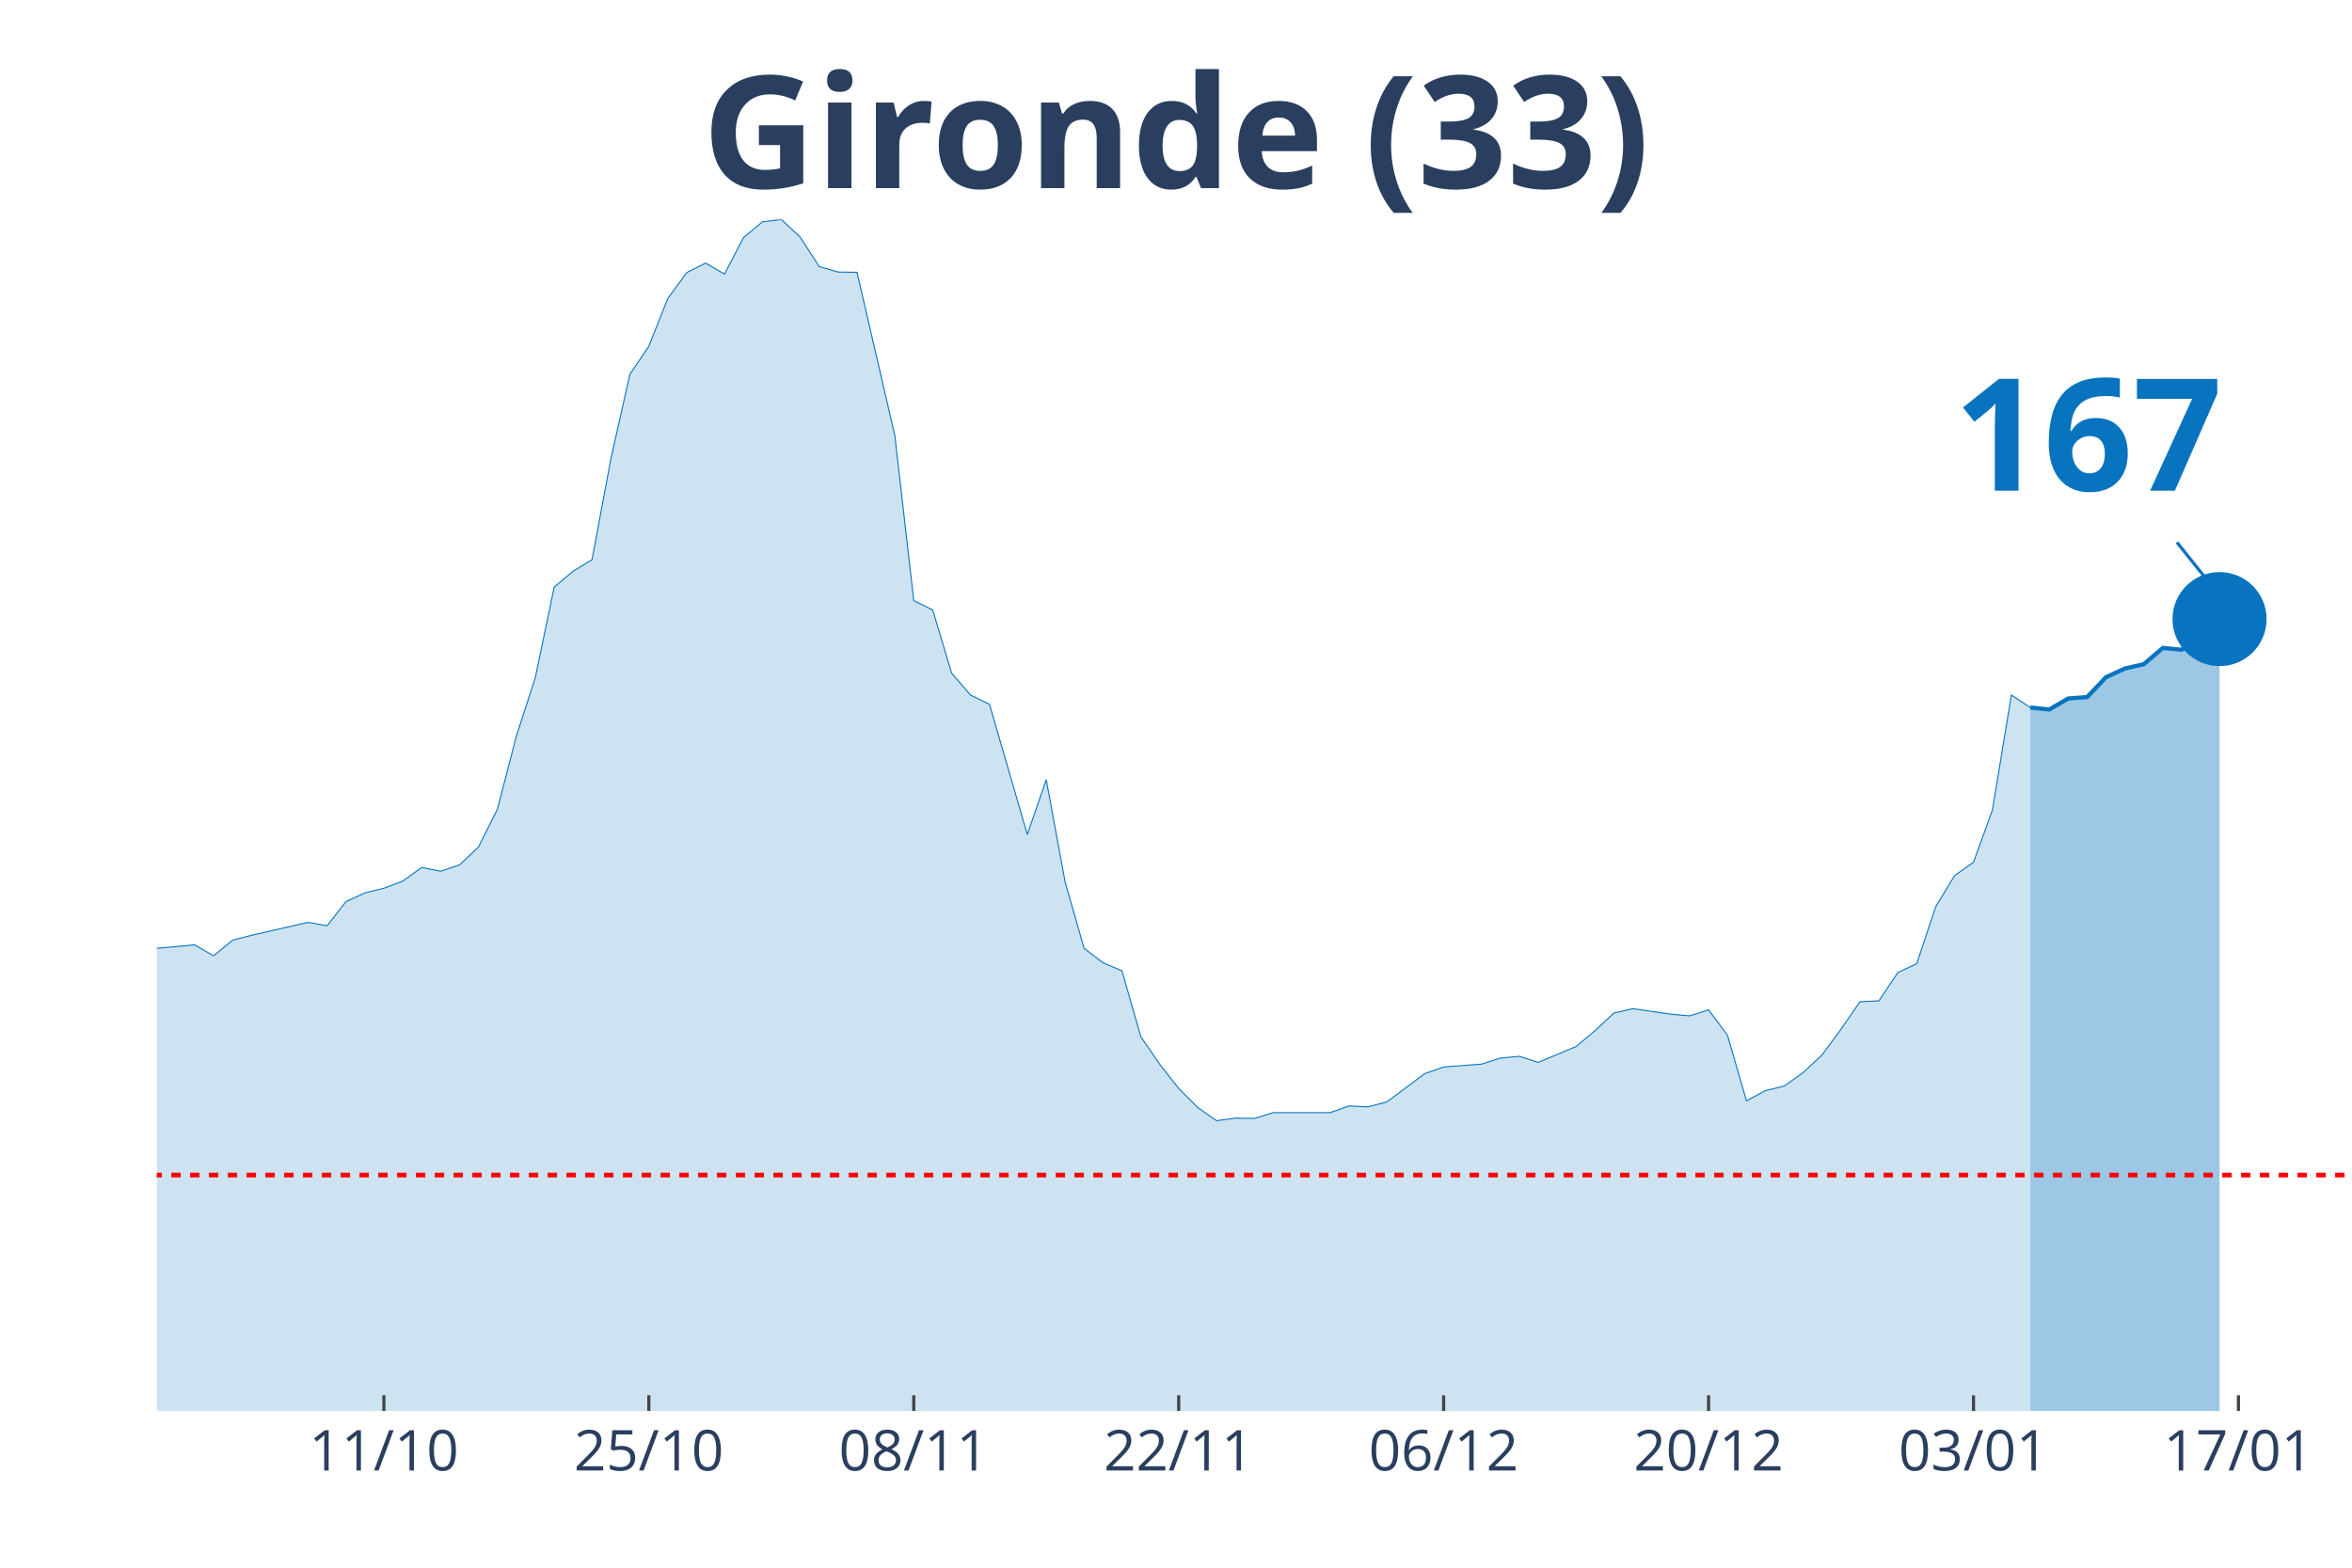
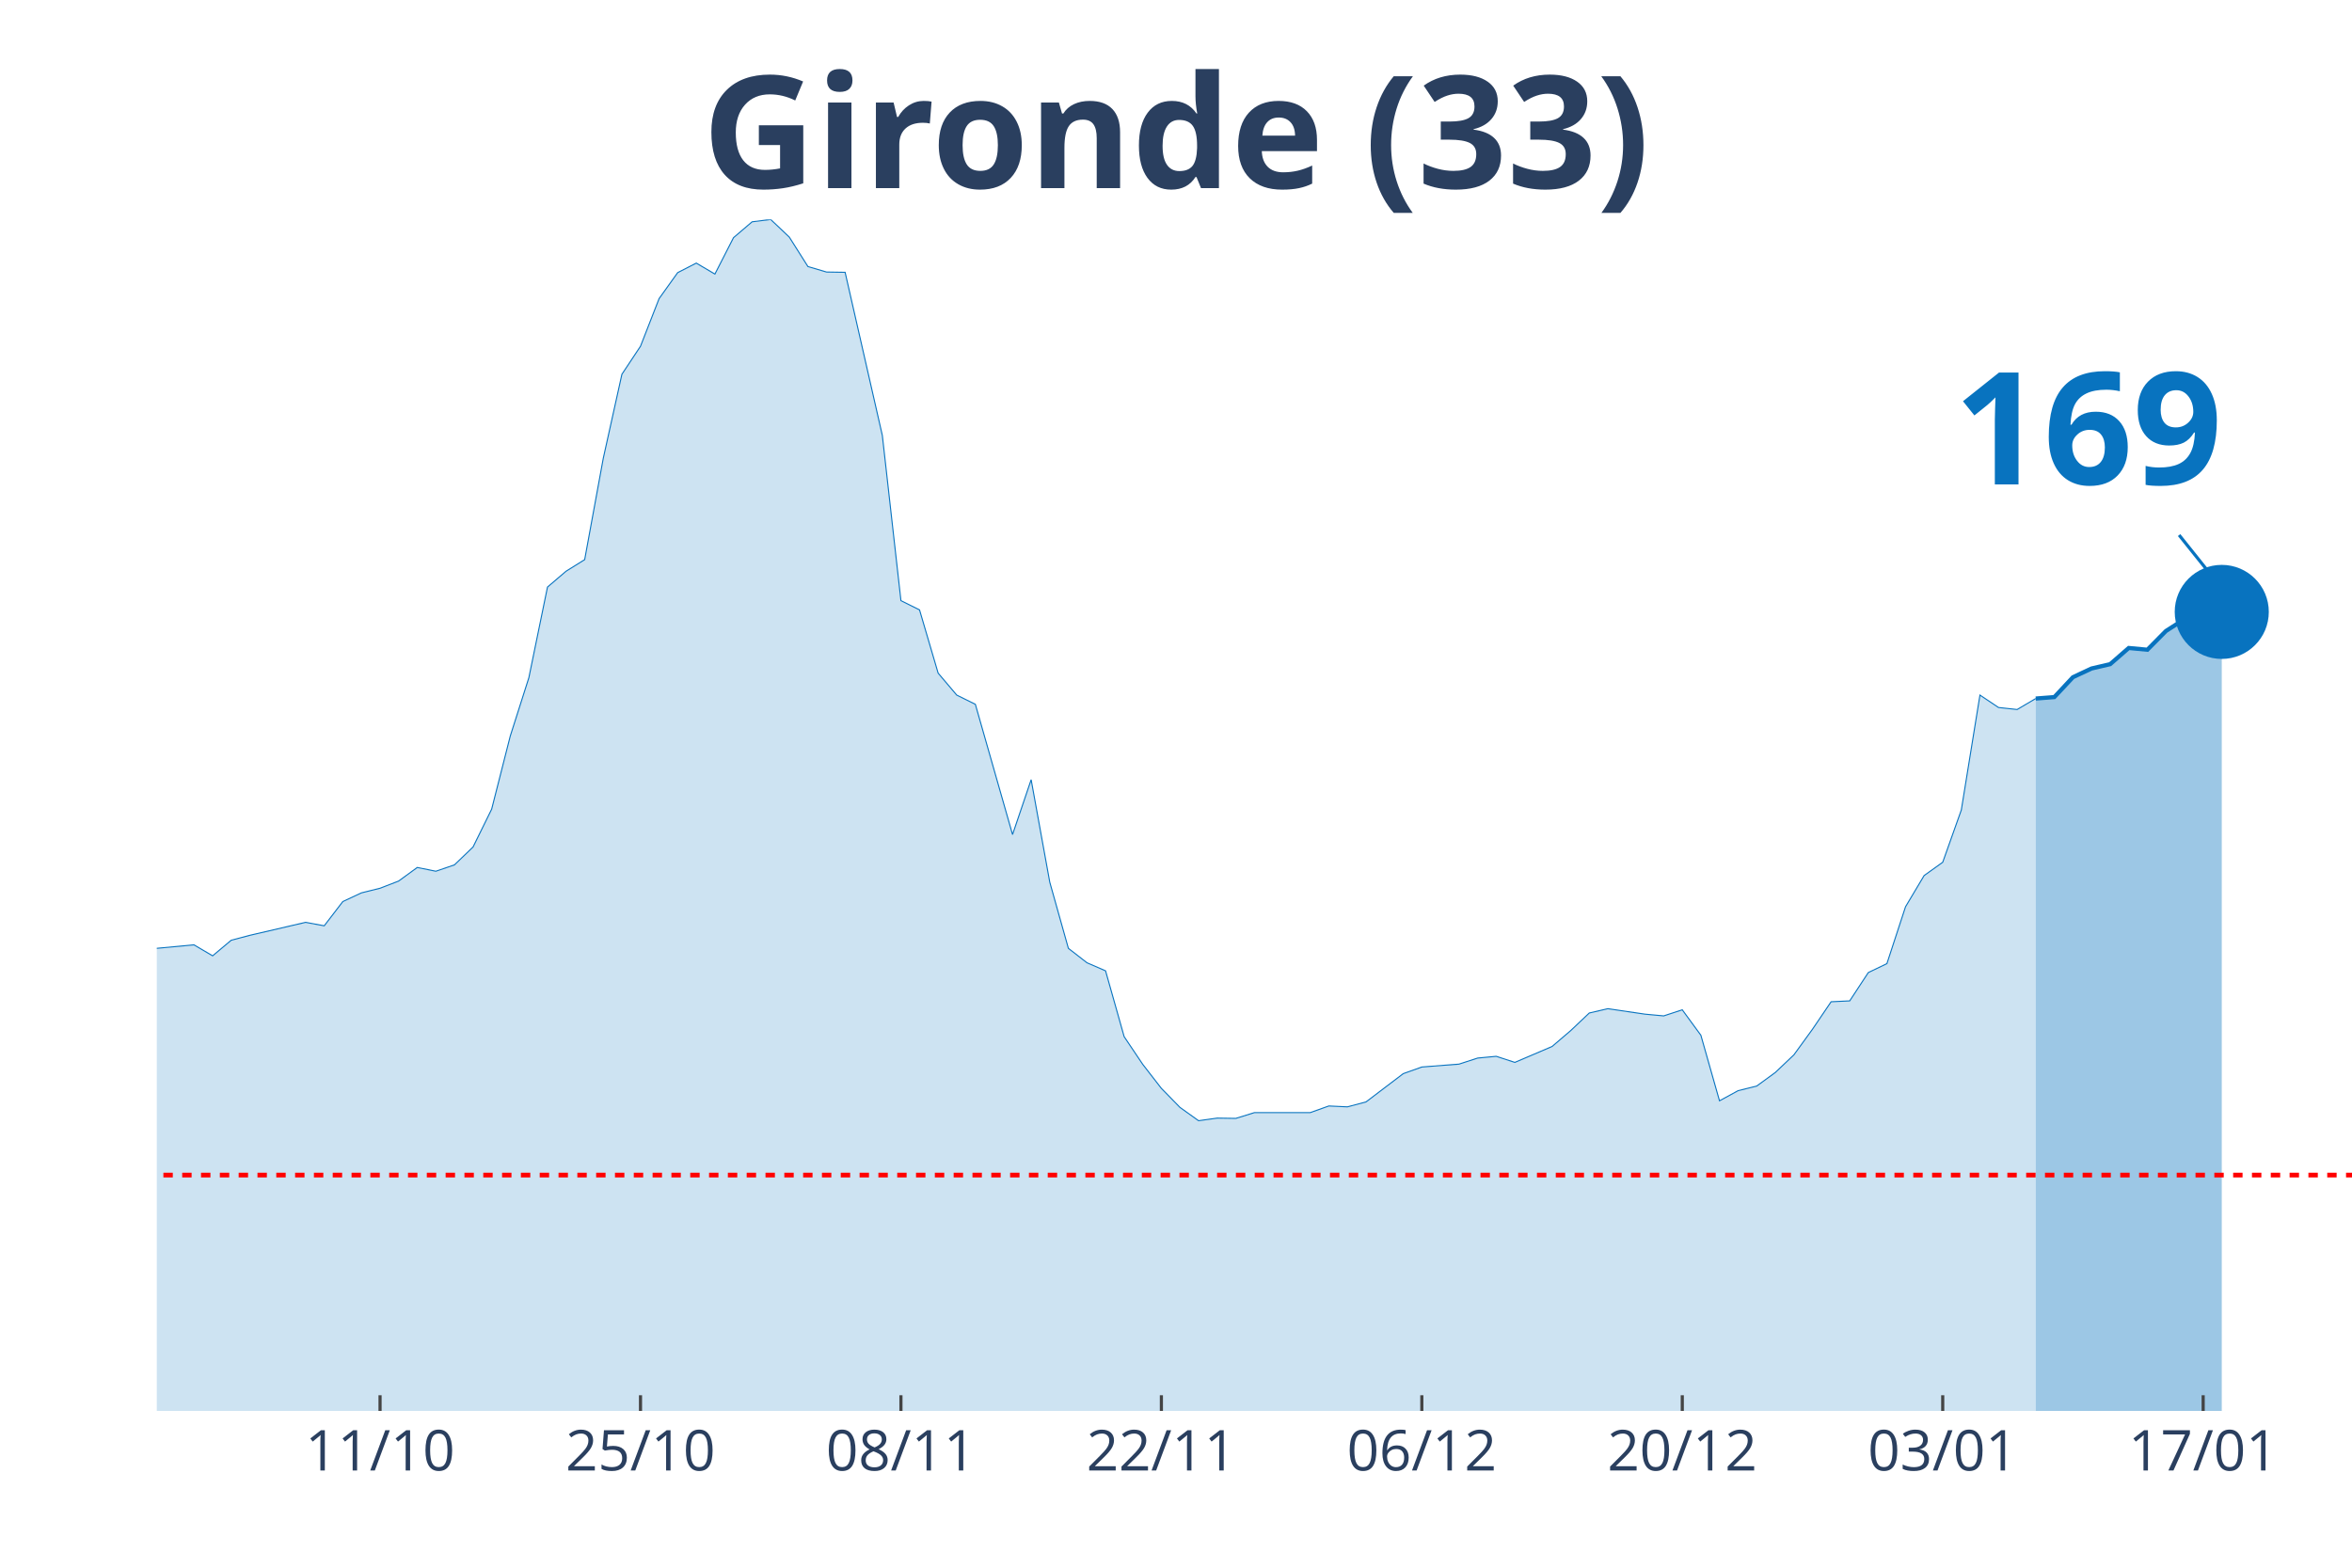
<svg xmlns="http://www.w3.org/2000/svg" class="main-svg" width="1125" height="750" style="" viewBox="0 0 750 500">
  <rect x="0" y="0" width="750" height="500" style="fill: rgb(0, 0, 0); fill-opacity: 0;" />
-   <defs id="defs-3231c6">
+   <defs id="defs-ae1bce">
    <g class="clips">
-       <clipPath id="clip3231c6xyplot" class="plotclip">
+       <clipPath id="clipae1bcexyplot" class="plotclip">
        <rect width="700" height="380" />
      </clipPath>
-       <clipPath class="axesclip" id="clip3231c6x">
+       <clipPath class="axesclip" id="clipae1bcex">
        <rect x="50" y="0" width="700" height="500" />
      </clipPath>
-       <clipPath class="axesclip" id="clip3231c6y">
+       <clipPath class="axesclip" id="clipae1bcey">
        <rect x="0" y="70" width="750" height="380" />
      </clipPath>
-       <clipPath class="axesclip" id="clip3231c6xy">
+       <clipPath class="axesclip" id="clipae1bcexy">
        <rect x="50" y="70" width="700" height="380" />
      </clipPath>
    </g>
    <g class="gradients" />
  </defs>
  <g class="bglayer">
    <rect class="bg" x="50" y="70" width="700" height="380" style="fill: rgb(0, 0, 0); fill-opacity: 0; stroke-width: 0;" />
  </g>
  <g class="layer-below">
    <g class="imagelayer" />
    <g class="shapelayer" />
  </g>
  <g class="cartesianlayer">
    <g class="subplot xy">
      <g class="layer-subplot">
        <g class="shapelayer" />
        <g class="imagelayer" />
      </g>
      <g class="gridlayer">
        <g class="x">
-           <path class="xgrid crisp" transform="translate(122.41,0)" d="M0,70v380" style="stroke: rgb(255, 255, 255); stroke-opacity: 1; stroke-width: 1px;" />
-           <path class="xgrid crisp" transform="translate(206.9,0)" d="M0,70v380" style="stroke: rgb(255, 255, 255); stroke-opacity: 1; stroke-width: 1px;" />
-           <path class="xgrid crisp" transform="translate(291.38,0)" d="M0,70v380" style="stroke: rgb(255, 255, 255); stroke-opacity: 1; stroke-width: 1px;" />
-           <path class="xgrid crisp" transform="translate(375.86,0)" d="M0,70v380" style="stroke: rgb(255, 255, 255); stroke-opacity: 1; stroke-width: 1px;" />
-           <path class="xgrid crisp" transform="translate(460.34,0)" d="M0,70v380" style="stroke: rgb(255, 255, 255); stroke-opacity: 1; stroke-width: 1px;" />
-           <path class="xgrid crisp" transform="translate(544.83,0)" d="M0,70v380" style="stroke: rgb(255, 255, 255); stroke-opacity: 1; stroke-width: 1px;" />
-           <path class="xgrid crisp" transform="translate(629.31,0)" d="M0,70v380" style="stroke: rgb(255, 255, 255); stroke-opacity: 1; stroke-width: 1px;" />
-           <path class="xgrid crisp" transform="translate(713.79,0)" d="M0,70v380" style="stroke: rgb(255, 255, 255); stroke-opacity: 1; stroke-width: 1px;" />
+           <path class="xgrid crisp" transform="translate(121.19,0)" d="M0,70v380" style="stroke: rgb(255, 255, 255); stroke-opacity: 1; stroke-width: 1px;" />
+           <path class="xgrid crisp" transform="translate(204.24,0)" d="M0,70v380" style="stroke: rgb(255, 255, 255); stroke-opacity: 1; stroke-width: 1px;" />
+           <path class="xgrid crisp" transform="translate(287.29,0)" d="M0,70v380" style="stroke: rgb(255, 255, 255); stroke-opacity: 1; stroke-width: 1px;" />
+           <path class="xgrid crisp" transform="translate(370.34,0)" d="M0,70v380" style="stroke: rgb(255, 255, 255); stroke-opacity: 1; stroke-width: 1px;" />
+           <path class="xgrid crisp" transform="translate(453.39,0)" d="M0,70v380" style="stroke: rgb(255, 255, 255); stroke-opacity: 1; stroke-width: 1px;" />
+           <path class="xgrid crisp" transform="translate(536.44,0)" d="M0,70v380" style="stroke: rgb(255, 255, 255); stroke-opacity: 1; stroke-width: 1px;" />
+           <path class="xgrid crisp" transform="translate(619.49,0)" d="M0,70v380" style="stroke: rgb(255, 255, 255); stroke-opacity: 1; stroke-width: 1px;" />
+           <path class="xgrid crisp" transform="translate(702.54,0)" d="M0,70v380" style="stroke: rgb(255, 255, 255); stroke-opacity: 1; stroke-width: 1px;" />
        </g>
        <g class="y" />
      </g>
      <g class="zerolinelayer" />
      <path class="xlines-below" />
      <path class="ylines-below" />
      <g class="overlines-below" />
      <g class="xaxislayer-below" />
      <g class="yaxislayer-below" />
      <g class="overaxes-below" />
-       <g class="plot" transform="translate(50, 70)" clip-path="url('#clip3231c6xyplot')">
+       <g class="plot" transform="translate(50, 70)" clip-path="url('#clipae1bcexyplot')">
        <g class="scatterlayer mlayer">
-           <g class="trace scatter trace361d0a" style="stroke-miterlimit: 2;">
+           <g class="trace scatter traceba167c" style="stroke-miterlimit: 2;">
            <g class="fills">
              <g>
-                 <path class="js-fill" d="M597.41,380L-820.69,380L-820.69,377.61L-597.41,377.51L-591.38,377.97L-494.83,375.49L-488.79,374.47L-440.52,370.79L-434.48,369.59L-398.28,368.21L-392.24,369.59L-368.1,373.28L-362.07,372.91L-325.86,368.49L-319.83,365.36L-301.72,354.58L-295.69,351.73L-277.59,342.61L-271.55,328.7L-223.28,239.46L-217.24,212.56L-211.21,195.25L-205.17,191.29L-199.14,190.37L-193.1,169.28L-187.07,151.13L-181.03,128.11L-175,126.91L-168.97,116.78L-162.93,119.18L-156.9,118.72L-150.86,114.29L-144.83,126.08L-138.79,141.28L-132.76,145.15L-126.72,155.65L-120.69,157.95L-114.66,160.99L-108.62,168.17L-102.59,160.71L-96.55,162.37L-90.52,166.24L-84.48,166.05L-78.45,164.4L-72.41,166.79L-66.38,174.9L-60.34,191.93L-54.31,200.87L-48.28,214.04L-42.24,222.14L-36.21,225.18L-24.14,227.85L-18.1,232.92L-12.07,235.87L-6.03,233.01L12.07,231.35L18.1,234.85L24.14,229.88L30.17,228.31L48.28,224.17L54.31,225.27L60.34,217.54L66.38,214.77L72.41,213.3L78.45,211L84.48,206.67L90.52,207.87L96.55,205.84L102.59,200.13L108.62,188.07L114.66,164.76L120.69,146.16L126.72,117.24L132.76,112.18L138.79,108.49L144.83,76.17L150.86,49.37L156.9,40.43L162.93,25.24L168.97,16.95L175,13.91L181.03,17.41L187.07,5.8L193.1,0.74L199.14,0L205.17,5.62L211.21,15.01L217.24,16.76L223.28,16.85L235.34,68.89L241.38,121.57L247.41,124.52L253.45,144.69L259.48,151.69L265.52,154.63L277.59,196.17L283.62,178.67L289.66,211.37L295.69,232.46L301.72,237.06L307.76,239.64L313.79,260.64L319.83,269.48L325.86,277.13L331.9,283.2L337.93,287.44L343.97,286.61L350,286.7L356.03,284.86L374.14,284.86L380.17,282.74L386.21,283.02L392.24,281.45L404.31,272.43L410.34,270.31L422.41,269.39L428.45,267.46L434.48,266.9L440.52,268.84L452.59,263.77L458.62,258.71L464.66,253.09L470.69,251.71L482.76,253.46L488.79,254.01L494.83,252.07L500.86,260.18L506.9,281.09L512.93,277.86L518.97,276.39L525,272.06L531.03,266.44L537.07,258.25L543.1,249.5L549.14,249.22L555.17,240.19L561.21,237.34L567.24,219.2L573.28,209.25L579.31,205.01L585.34,188.34L591.38,151.69L597.41,155.65" style="fill: rgb(8, 115, 191); fill-opacity: 0.2; stroke-width: 0;" />
+                 <path class="js-fill" d="M599.15,380L-806.78,380L-806.78,377.61L-587.29,377.51L-581.36,377.97L-486.44,375.49L-480.51,374.47L-438.98,371.71L-433.05,370.79L-397.46,368.21L-391.53,368.21L-355.93,372.91L-350,372.72L-320.34,368.49L-314.41,365.36L-296.61,354.58L-290.68,351.73L-272.88,342.61L-266.95,328.7L-219.49,239.46L-213.56,212.56L-207.63,195.25L-201.69,191.29L-195.76,190.37L-189.83,169.28L-183.9,151.13L-177.97,128.11L-172.03,126.91L-166.1,116.78L-160.17,119.18L-154.24,118.72L-148.31,114.29L-142.37,126.08L-136.44,141.28L-130.51,145.15L-124.58,155.65L-118.64,157.95L-112.71,160.99L-106.78,168.17L-100.85,160.71L-94.92,162.37L-88.98,166.24L-83.05,166.05L-77.12,164.4L-71.19,166.79L-65.25,174.9L-59.32,191.93L-53.39,200.87L-47.46,214.04L-41.53,222.14L-35.59,225.18L-23.73,227.85L-17.8,232.92L-11.86,235.87L-5.93,233.01L11.86,231.35L17.8,234.85L23.73,229.88L29.66,228.31L47.46,224.17L53.39,225.27L59.32,217.54L65.25,214.77L71.19,213.3L77.12,211L83.05,206.67L88.98,207.87L94.92,205.84L100.85,200.13L106.78,188.07L112.71,164.76L118.64,146.16L124.58,117.24L130.51,112.18L136.44,108.49L142.37,76.17L148.31,49.37L154.24,40.43L160.17,25.24L166.1,16.95L172.03,13.91L177.97,17.41L183.9,5.8L189.83,0.74L195.76,0L201.69,5.62L207.63,15.01L213.56,16.76L219.49,16.85L231.36,68.89L237.29,121.57L243.22,124.52L249.15,144.69L255.08,151.69L261.02,154.63L272.88,196.17L278.81,178.67L284.75,211.37L290.68,232.46L296.61,237.06L302.54,239.64L308.47,260.64L314.41,269.48L320.34,277.13L326.27,283.2L332.2,287.44L338.14,286.61L344.07,286.7L350,284.86L367.8,284.86L373.73,282.74L379.66,283.02L385.59,281.45L397.46,272.43L403.39,270.31L415.25,269.39L421.19,267.46L427.12,266.9L433.05,268.84L444.92,263.77L450.85,258.71L456.78,253.09L462.71,251.71L474.58,253.46L480.51,254.01L486.44,252.07L492.37,260.18L498.31,281.09L504.24,277.86L510.17,276.39L516.1,272.06L522.03,266.44L527.97,258.25L533.9,249.5L539.83,249.22L545.76,240.19L551.69,237.34L557.63,219.2L563.56,209.25L569.49,205.01L575.42,188.34L581.36,151.69L587.29,155.65L593.22,156.29L599.15,152.79" style="fill: rgb(8, 115, 191); fill-opacity: 0.2; stroke-width: 0;" />
              </g>
            </g>
            <g class="errorbars" />
            <g class="lines">
-               <path class="js-line" d="M-820.69,377.61L-597.41,377.51L-591.38,377.97L-494.83,375.49L-488.79,374.47L-440.52,370.79L-434.48,369.59L-398.28,368.21L-392.24,369.59L-368.1,373.28L-362.07,372.91L-325.86,368.49L-319.83,365.36L-301.72,354.58L-295.69,351.73L-277.59,342.61L-271.55,328.7L-223.28,239.46L-217.24,212.56L-211.21,195.25L-205.17,191.29L-199.14,190.37L-193.1,169.28L-187.07,151.13L-181.03,128.11L-175,126.91L-168.97,116.78L-162.93,119.18L-156.9,118.72L-150.86,114.29L-144.83,126.08L-138.79,141.28L-132.76,145.15L-126.72,155.65L-120.69,157.95L-114.66,160.99L-108.62,168.17L-102.59,160.71L-96.55,162.37L-90.52,166.24L-84.48,166.05L-78.45,164.4L-72.41,166.79L-66.38,174.9L-60.34,191.93L-54.31,200.87L-48.28,214.04L-42.24,222.14L-36.21,225.18L-24.14,227.85L-18.1,232.92L-12.07,235.87L-6.03,233.01L12.07,231.35L18.1,234.85L24.14,229.88L30.17,228.31L48.28,224.17L54.31,225.27L60.34,217.54L66.38,214.77L72.41,213.3L78.45,211L84.48,206.67L90.52,207.87L96.55,205.84L102.59,200.13L108.62,188.07L114.66,164.76L120.69,146.16L126.72,117.24L132.76,112.18L138.79,108.49L144.83,76.17L150.86,49.37L156.9,40.43L162.93,25.24L168.97,16.95L175,13.91L181.03,17.41L187.07,5.8L193.1,0.74L199.14,0L205.17,5.62L211.21,15.01L217.24,16.76L223.28,16.85L235.34,68.89L241.38,121.57L247.41,124.52L253.45,144.69L259.48,151.69L265.52,154.63L277.59,196.17L283.62,178.67L289.66,211.37L295.69,232.46L301.72,237.06L307.76,239.64L313.79,260.64L319.83,269.48L325.86,277.13L331.9,283.2L337.93,287.44L343.97,286.61L350,286.7L356.03,284.86L374.14,284.86L380.17,282.74L386.21,283.02L392.24,281.45L404.31,272.43L410.34,270.31L422.41,269.39L428.45,267.46L434.48,266.9L440.52,268.84L452.59,263.77L458.62,258.71L464.66,253.09L470.69,251.71L482.76,253.46L488.79,254.01L494.83,252.07L500.86,260.18L506.9,281.09L512.93,277.86L518.97,276.39L525,272.06L531.03,266.44L537.07,258.25L543.1,249.5L549.14,249.22L555.17,240.19L561.21,237.34L567.24,219.2L573.28,209.25L579.31,205.01L585.34,188.34L591.38,151.69L597.41,155.65" style="vector-effect: non-scaling-stroke; fill: none; stroke: rgb(8, 115, 191); stroke-opacity: 1; stroke-width: 0.5px; opacity: 1;" />
+               <path class="js-line" d="M-806.78,377.61L-587.29,377.51L-581.36,377.97L-486.44,375.49L-480.51,374.47L-438.98,371.71L-433.05,370.79L-397.46,368.21L-391.53,368.21L-355.93,372.91L-350,372.72L-320.34,368.49L-314.41,365.36L-296.61,354.58L-290.68,351.73L-272.88,342.61L-266.95,328.7L-219.49,239.46L-213.56,212.56L-207.63,195.25L-201.69,191.29L-195.76,190.37L-189.83,169.28L-183.9,151.13L-177.97,128.11L-172.03,126.91L-166.1,116.78L-160.17,119.18L-154.24,118.72L-148.31,114.29L-142.37,126.08L-136.44,141.28L-130.51,145.15L-124.58,155.65L-118.64,157.95L-112.71,160.99L-106.78,168.17L-100.85,160.71L-94.92,162.37L-88.98,166.24L-83.05,166.05L-77.12,164.4L-71.19,166.79L-65.25,174.9L-59.32,191.93L-53.39,200.87L-47.46,214.04L-41.53,222.14L-35.59,225.18L-23.73,227.85L-17.8,232.92L-11.86,235.87L-5.93,233.01L11.86,231.35L17.8,234.85L23.73,229.88L29.66,228.31L47.46,224.17L53.39,225.27L59.32,217.54L65.25,214.77L71.19,213.3L77.12,211L83.05,206.67L88.98,207.87L94.92,205.84L100.85,200.13L106.78,188.07L112.71,164.76L118.64,146.16L124.58,117.24L130.51,112.18L136.44,108.49L142.37,76.17L148.31,49.37L154.24,40.43L160.17,25.24L166.1,16.95L172.03,13.91L177.97,17.41L183.9,5.8L189.83,0.74L195.76,0L201.69,5.62L207.63,15.01L213.56,16.76L219.49,16.85L231.36,68.89L237.29,121.57L243.22,124.52L249.15,144.69L255.08,151.69L261.02,154.63L272.88,196.17L278.81,178.67L284.75,211.37L290.68,232.46L296.61,237.06L302.54,239.64L308.47,260.64L314.41,269.48L320.34,277.13L326.27,283.2L332.2,287.44L338.14,286.61L344.07,286.7L350,284.86L367.8,284.86L373.73,282.74L379.66,283.02L385.59,281.45L397.46,272.43L403.39,270.31L415.25,269.39L421.19,267.46L427.12,266.9L433.05,268.84L444.92,263.77L450.85,258.71L456.78,253.09L462.71,251.71L474.58,253.46L480.51,254.01L486.44,252.07L492.37,260.18L498.31,281.09L504.24,277.86L510.17,276.39L516.1,272.06L522.03,266.44L527.97,258.25L533.9,249.5L539.83,249.22L545.76,240.19L551.69,237.34L557.63,219.2L563.56,209.25L569.49,205.01L575.42,188.34L581.36,151.69L587.29,155.65L593.22,156.29L599.15,152.79" style="vector-effect: non-scaling-stroke; fill: none; stroke: rgb(8, 115, 191); stroke-opacity: 1; stroke-width: 0.5px; opacity: 1;" />
            </g>
            <g class="points" />
            <g class="text" />
          </g>
-           <g class="trace scatter trace53799a" style="stroke-miterlimit: 2;">
+           <g class="trace scatter trace6694af" style="stroke-miterlimit: 2;">
            <g class="fills">
              <g>
-                 <path class="js-fill" d="M657.76,380L597.41,380L597.41,155.65L603.45,156.29L609.48,152.79L615.52,152.33L621.55,145.98L627.59,143.21L633.62,141.83L639.66,136.67L645.69,137.23L651.72,131.24L657.76,127.46" style="fill: rgb(8, 115, 191); fill-opacity: 0.4; stroke-width: 0;" />
+                 <path class="js-fill" d="M658.47,380L599.15,380L599.15,152.79L605.08,152.33L611.02,145.98L616.95,143.21L622.88,141.83L628.81,136.67L634.75,137.23L640.68,131.24L646.61,127.46L652.54,128.57L658.47,125.16" style="fill: rgb(8, 115, 191); fill-opacity: 0.4; stroke-width: 0;" />
              </g>
            </g>
            <g class="errorbars" />
            <g class="lines">
-               <path class="js-line" d="M597.41,155.65L603.45,156.29L609.48,152.79L615.52,152.33L621.55,145.98L627.59,143.21L633.62,141.83L639.66,136.67L645.69,137.23L651.72,131.24L657.76,127.46" style="vector-effect: non-scaling-stroke; fill: none; stroke: rgb(8, 115, 191); stroke-opacity: 1; stroke-width: 2px; opacity: 1;" />
+               <path class="js-line" d="M599.15,152.79L605.08,152.33L611.02,145.98L616.95,143.21L622.88,141.83L628.81,136.67L634.75,137.23L640.68,131.24L646.61,127.46L652.54,128.57L658.47,125.16" style="vector-effect: non-scaling-stroke; fill: none; stroke: rgb(8, 115, 191); stroke-opacity: 1; stroke-width: 2px; opacity: 1;" />
            </g>
            <g class="points" />
            <g class="text" />
          </g>
-           <g class="trace scatter tracee1e07e" style="stroke-miterlimit: 2; opacity: 1;">
+           <g class="trace scatter trace6aa29e" style="stroke-miterlimit: 2; opacity: 1;">
            <g class="fills" />
            <g class="errorbars" />
            <g class="lines" />
            <g class="points">
-               <path class="point" transform="translate(657.76,127.46)" d="M15,0A15,15 0 1,1 0,-15A15,15 0 0,1 15,0Z" style="opacity: 1; stroke-width: 0px; fill: rgb(8, 115, 191); fill-opacity: 1;" />
+               <path class="point" transform="translate(658.47,125.16)" d="M15,0A15,15 0 1,1 0,-15A15,15 0 0,1 15,0Z" style="opacity: 1; stroke-width: 0px; fill: rgb(8, 115, 191); fill-opacity: 1;" />
            </g>
            <g class="text" />
          </g>
        </g>
      </g>
      <g class="overplot" />
      <path class="xlines-above crisp" style="fill: none; stroke-width: 1px; stroke: rgb(0, 0, 0); stroke-opacity: 0;" d="" />
      <path class="ylines-above crisp" style="fill: none;" d="M0,0" />
      <g class="overlines-above" />
      <g class="xaxislayer-above">
-         <path class="xtick ticks crisp" d="M0,450v-5" transform="translate(122.41,0)" style="stroke: rgb(68, 68, 68); stroke-opacity: 1; stroke-width: 1px;" />
-         <path class="xtick ticks crisp" d="M0,450v-5" transform="translate(206.9,0)" style="stroke: rgb(68, 68, 68); stroke-opacity: 1; stroke-width: 1px;" />
-         <path class="xtick ticks crisp" d="M0,450v-5" transform="translate(291.38,0)" style="stroke: rgb(68, 68, 68); stroke-opacity: 1; stroke-width: 1px;" />
-         <path class="xtick ticks crisp" d="M0,450v-5" transform="translate(375.86,0)" style="stroke: rgb(68, 68, 68); stroke-opacity: 1; stroke-width: 1px;" />
-         <path class="xtick ticks crisp" d="M0,450v-5" transform="translate(460.34,0)" style="stroke: rgb(68, 68, 68); stroke-opacity: 1; stroke-width: 1px;" />
-         <path class="xtick ticks crisp" d="M0,450v-5" transform="translate(544.83,0)" style="stroke: rgb(68, 68, 68); stroke-opacity: 1; stroke-width: 1px;" />
-         <path class="xtick ticks crisp" d="M0,450v-5" transform="translate(629.31,0)" style="stroke: rgb(68, 68, 68); stroke-opacity: 1; stroke-width: 1px;" />
-         <path class="xtick ticks crisp" d="M0,450v-5" transform="translate(713.79,0)" style="stroke: rgb(68, 68, 68); stroke-opacity: 1; stroke-width: 1px;" />
+         <path class="xtick ticks crisp" d="M0,450v-5" transform="translate(121.19,0)" style="stroke: rgb(68, 68, 68); stroke-opacity: 1; stroke-width: 1px;" />
+         <path class="xtick ticks crisp" d="M0,450v-5" transform="translate(204.24,0)" style="stroke: rgb(68, 68, 68); stroke-opacity: 1; stroke-width: 1px;" />
+         <path class="xtick ticks crisp" d="M0,450v-5" transform="translate(287.29,0)" style="stroke: rgb(68, 68, 68); stroke-opacity: 1; stroke-width: 1px;" />
+         <path class="xtick ticks crisp" d="M0,450v-5" transform="translate(370.34,0)" style="stroke: rgb(68, 68, 68); stroke-opacity: 1; stroke-width: 1px;" />
+         <path class="xtick ticks crisp" d="M0,450v-5" transform="translate(453.39,0)" style="stroke: rgb(68, 68, 68); stroke-opacity: 1; stroke-width: 1px;" />
+         <path class="xtick ticks crisp" d="M0,450v-5" transform="translate(536.44,0)" style="stroke: rgb(68, 68, 68); stroke-opacity: 1; stroke-width: 1px;" />
+         <path class="xtick ticks crisp" d="M0,450v-5" transform="translate(619.49,0)" style="stroke: rgb(68, 68, 68); stroke-opacity: 1; stroke-width: 1px;" />
+         <path class="xtick ticks crisp" d="M0,450v-5" transform="translate(702.54,0)" style="stroke: rgb(68, 68, 68); stroke-opacity: 1; stroke-width: 1px;" />
        <g class="xtick">
-           <text text-anchor="middle" x="0" y="469" transform="translate(122.41,0)" style="font-family: 'Open Sans', verdana, arial, sans-serif; font-size: 18px; fill: rgb(42, 63, 95); fill-opacity: 1; white-space: pre;">11/10</text>
+           <text text-anchor="middle" x="0" y="469" transform="translate(121.19,0)" style="font-family: 'Open Sans', verdana, arial, sans-serif; font-size: 18px; fill: rgb(42, 63, 95); fill-opacity: 1; white-space: pre;">11/10</text>
        </g>
        <g class="xtick">
-           <text text-anchor="middle" x="0" y="469" transform="translate(206.9,0)" style="font-family: 'Open Sans', verdana, arial, sans-serif; font-size: 18px; fill: rgb(42, 63, 95); fill-opacity: 1; white-space: pre;">25/10</text>
+           <text text-anchor="middle" x="0" y="469" transform="translate(204.24,0)" style="font-family: 'Open Sans', verdana, arial, sans-serif; font-size: 18px; fill: rgb(42, 63, 95); fill-opacity: 1; white-space: pre;">25/10</text>
        </g>
        <g class="xtick">
-           <text text-anchor="middle" x="0" y="469" transform="translate(291.38,0)" style="font-family: 'Open Sans', verdana, arial, sans-serif; font-size: 18px; fill: rgb(42, 63, 95); fill-opacity: 1; white-space: pre;">08/11</text>
+           <text text-anchor="middle" x="0" y="469" transform="translate(287.29,0)" style="font-family: 'Open Sans', verdana, arial, sans-serif; font-size: 18px; fill: rgb(42, 63, 95); fill-opacity: 1; white-space: pre;">08/11</text>
        </g>
        <g class="xtick">
-           <text text-anchor="middle" x="0" y="469" transform="translate(375.86,0)" style="font-family: 'Open Sans', verdana, arial, sans-serif; font-size: 18px; fill: rgb(42, 63, 95); fill-opacity: 1; white-space: pre;">22/11</text>
+           <text text-anchor="middle" x="0" y="469" transform="translate(370.34,0)" style="font-family: 'Open Sans', verdana, arial, sans-serif; font-size: 18px; fill: rgb(42, 63, 95); fill-opacity: 1; white-space: pre;">22/11</text>
        </g>
        <g class="xtick">
-           <text text-anchor="middle" x="0" y="469" transform="translate(460.34,0)" style="font-family: 'Open Sans', verdana, arial, sans-serif; font-size: 18px; fill: rgb(42, 63, 95); fill-opacity: 1; white-space: pre;">06/12</text>
+           <text text-anchor="middle" x="0" y="469" transform="translate(453.39,0)" style="font-family: 'Open Sans', verdana, arial, sans-serif; font-size: 18px; fill: rgb(42, 63, 95); fill-opacity: 1; white-space: pre;">06/12</text>
        </g>
        <g class="xtick">
-           <text text-anchor="middle" x="0" y="469" transform="translate(544.83,0)" style="font-family: 'Open Sans', verdana, arial, sans-serif; font-size: 18px; fill: rgb(42, 63, 95); fill-opacity: 1; white-space: pre;">20/12</text>
+           <text text-anchor="middle" x="0" y="469" transform="translate(536.44,0)" style="font-family: 'Open Sans', verdana, arial, sans-serif; font-size: 18px; fill: rgb(42, 63, 95); fill-opacity: 1; white-space: pre;">20/12</text>
        </g>
        <g class="xtick">
-           <text text-anchor="middle" x="0" y="469" transform="translate(629.31,0)" style="font-family: 'Open Sans', verdana, arial, sans-serif; font-size: 18px; fill: rgb(42, 63, 95); fill-opacity: 1; white-space: pre;">03/01</text>
+           <text text-anchor="middle" x="0" y="469" transform="translate(619.49,0)" style="font-family: 'Open Sans', verdana, arial, sans-serif; font-size: 18px; fill: rgb(42, 63, 95); fill-opacity: 1; white-space: pre;">03/01</text>
        </g>
        <g class="xtick">
-           <text text-anchor="middle" x="0" y="469" transform="translate(713.79,0)" style="font-family: 'Open Sans', verdana, arial, sans-serif; font-size: 18px; fill: rgb(42, 63, 95); fill-opacity: 1; white-space: pre;">17/01</text>
+           <text text-anchor="middle" x="0" y="469" transform="translate(702.54,0)" style="font-family: 'Open Sans', verdana, arial, sans-serif; font-size: 18px; fill: rgb(42, 63, 95); fill-opacity: 1; white-space: pre;">17/01</text>
        </g>
      </g>
      <g class="yaxislayer-above" />
      <g class="overaxes-above" />
    </g>
  </g>
  <g class="polarlayer" />
  <g class="ternarylayer" />
  <g class="geolayer" />
  <g class="funnelarealayer" />
  <g class="pielayer" />
  <g class="treemaplayer" />
  <g class="sunburstlayer" />
  <g class="glimages" />
-   <defs id="topdefs-3231c6">
+   <defs id="topdefs-ae1bce">
    <g class="clips" />
  </defs>
  <g class="layer-above">
    <g class="imagelayer" />
    <g class="shapelayer">
-       <path data-index="0" fill-rule="evenodd" d="M-3341.38,374.78L1069.83,374.78" clip-path="url('#clip3231c6xy')" style="opacity: 1; stroke: rgb(255, 0, 0); stroke-opacity: 1; fill: rgb(0, 0, 0); fill-opacity: 0; stroke-dasharray: 3px, 3px; stroke-width: 1.5px;" />
+       <path data-index="0" fill-rule="evenodd" d="M-3283.9,374.78L1052.54,374.78" clip-path="url('#clipae1bcexy')" style="opacity: 1; stroke: rgb(255, 0, 0); stroke-opacity: 1; fill: rgb(0, 0, 0); fill-opacity: 0; stroke-dasharray: 3px, 3px; stroke-width: 1.5px;" />
    </g>
  </g>
  <g class="infolayer">
    <g class="g-gtitle">
      <text class="gtitle" x="375" y="25" text-anchor="middle" dy="0.7em" style="font-family: 'Open Sans', verdana, arial, sans-serif; font-size: 50px; fill: rgb(42, 63, 95); opacity: 1; font-weight: normal; white-space: pre;">
        <tspan style="font-weight:bold">Gironde (33)</tspan>
      </text>
    </g>
    <g class="g-xtitle" />
    <g class="annotation" data-index="0" style="opacity: 1;">
-       <g class="annotation-text-g" transform="rotate(0,665.76,137.46)">
-         <g class="cursor-pointer" transform="translate(608, 101)">
+       <g class="annotation-text-g" transform="rotate(0,666.47,135.16)">
+         <g class="cursor-pointer" transform="translate(608, 99)">
          <rect class="bg" x="0.5" y="0.5" width="115" height="71" style="stroke-width: 1px; stroke: rgb(0, 0, 0); stroke-opacity: 0; fill: rgb(255, 255, 255); fill-opacity: 0.6;" />
          <text class="annotation-text" text-anchor="middle" x="57.812" y="55.5" style="font-family: 'Open Sans', verdana, arial, sans-serif; font-size: 50px; fill: rgb(8, 115, 191); fill-opacity: 1; white-space: pre;">
-             <tspan style="font-weight:bold">167 </tspan>
+             <tspan style="font-weight:bold">169 </tspan>
          </text>
        </g>
      </g>
      <g class="annotation-arrow-g" style="opacity: 1;">
-         <path d="M694.16,172.96L705.76,187.46" style="stroke-width: 1px; stroke: rgb(8, 115, 191); stroke-opacity: 1; stroke-dasharray: 0px, 0px, 18.569px, 18.569px;" />
+         <path d="M694.87,170.66L706.47,185.16" style="stroke-width: 1px; stroke: rgb(8, 115, 191); stroke-opacity: 1; stroke-dasharray: 0px, 0px, 18.569px, 18.569px;" />
      </g>
    </g>
  </g>
</svg>
